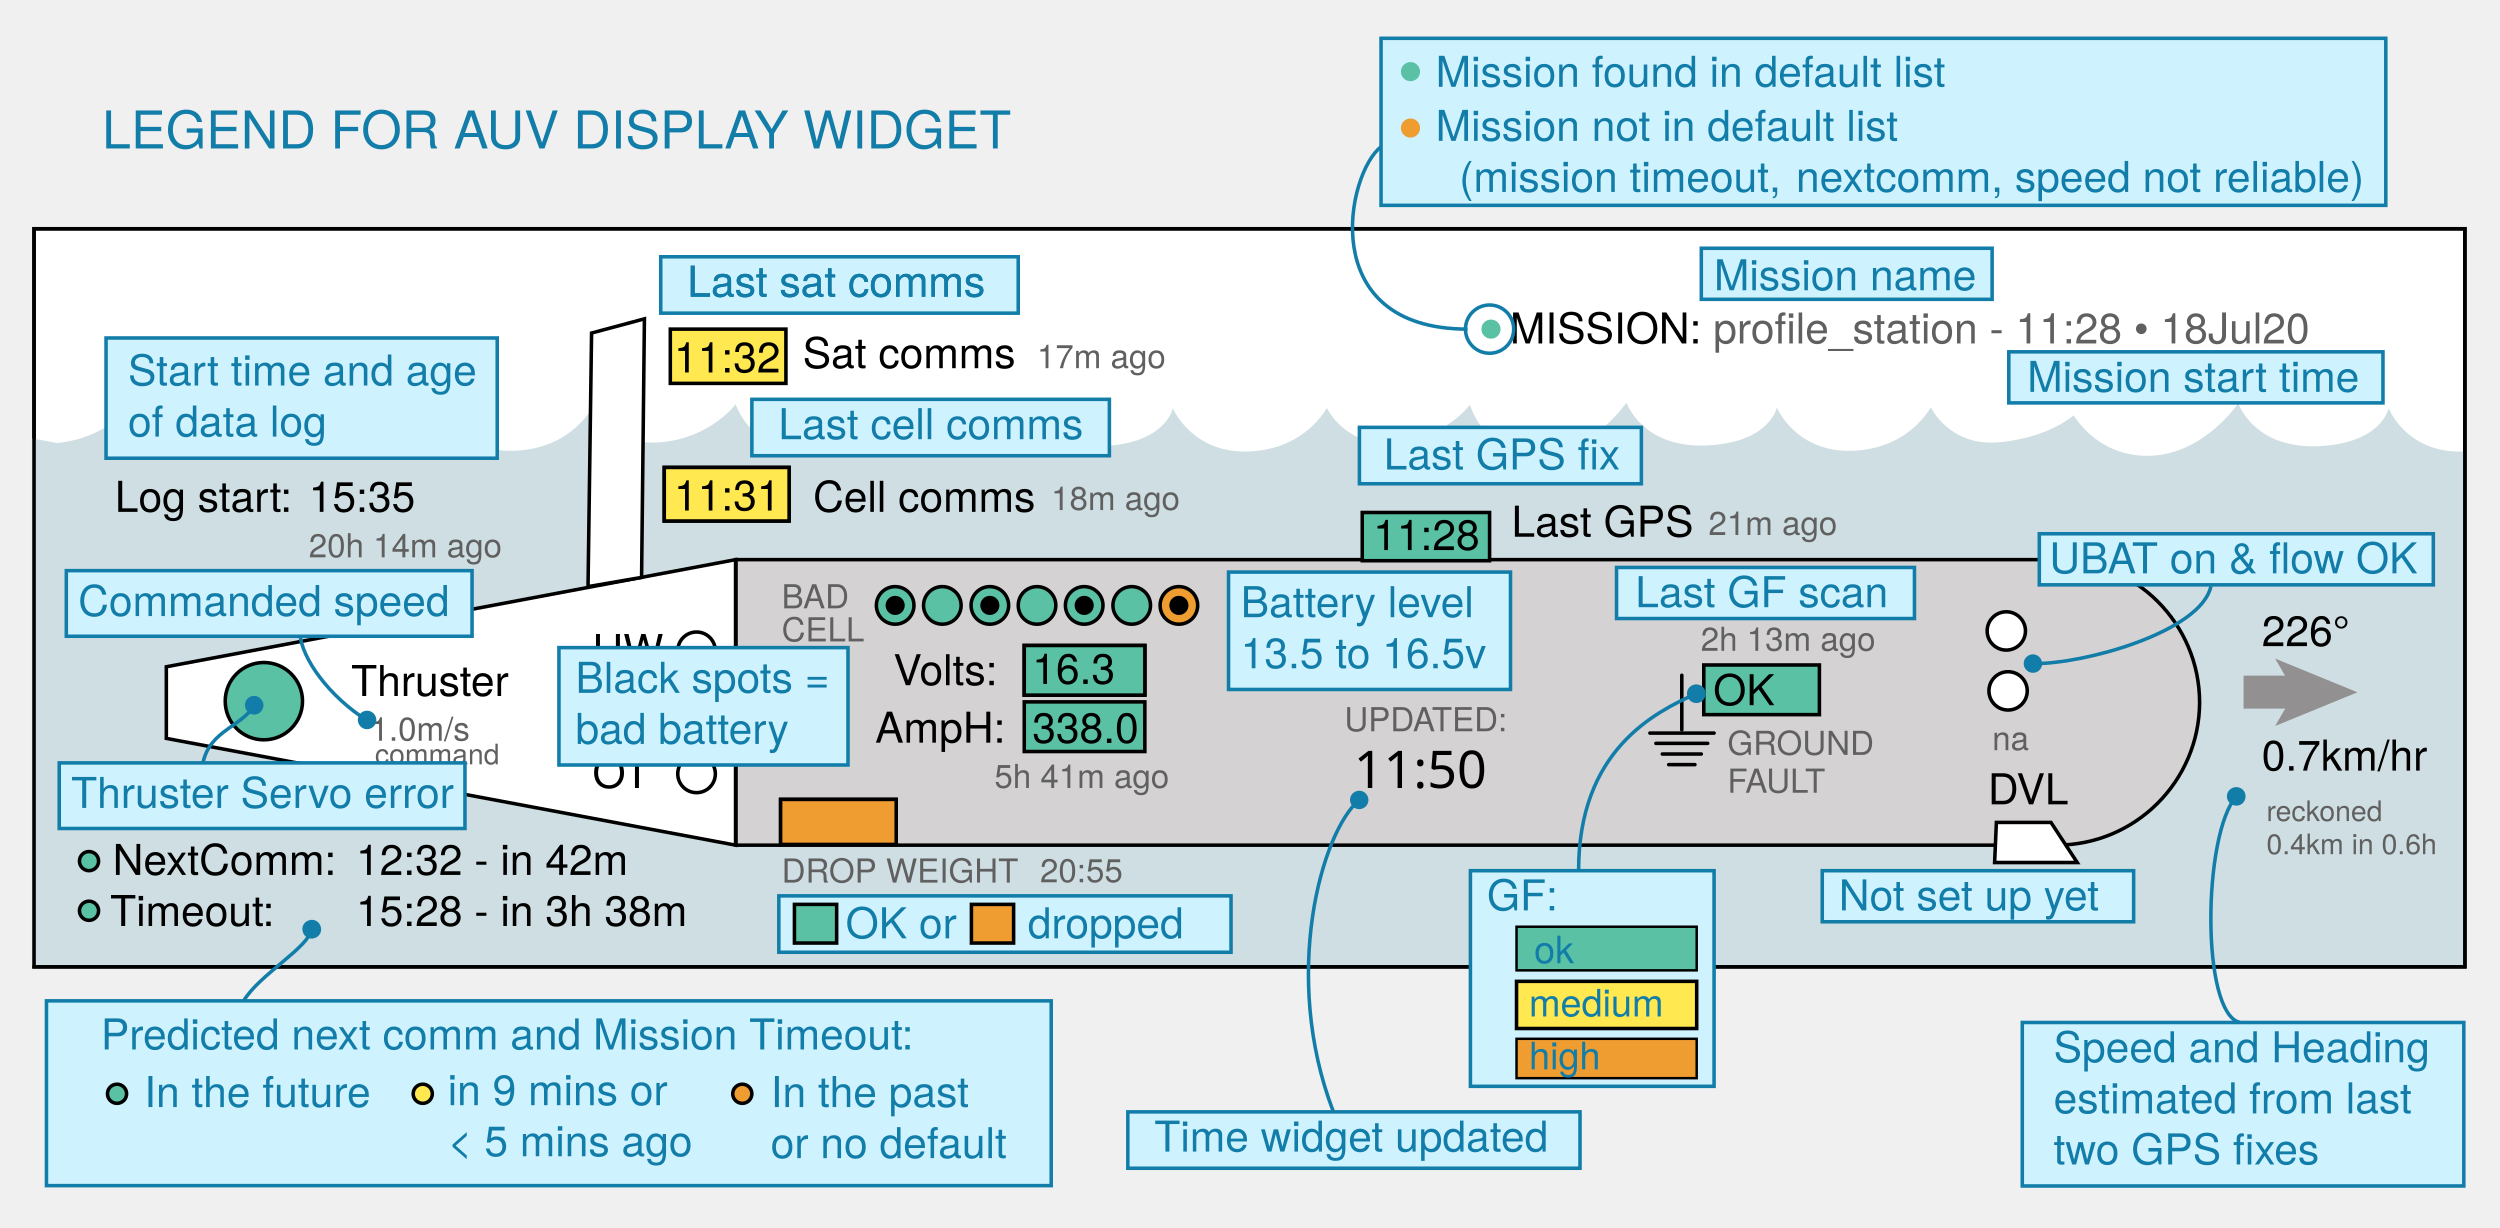
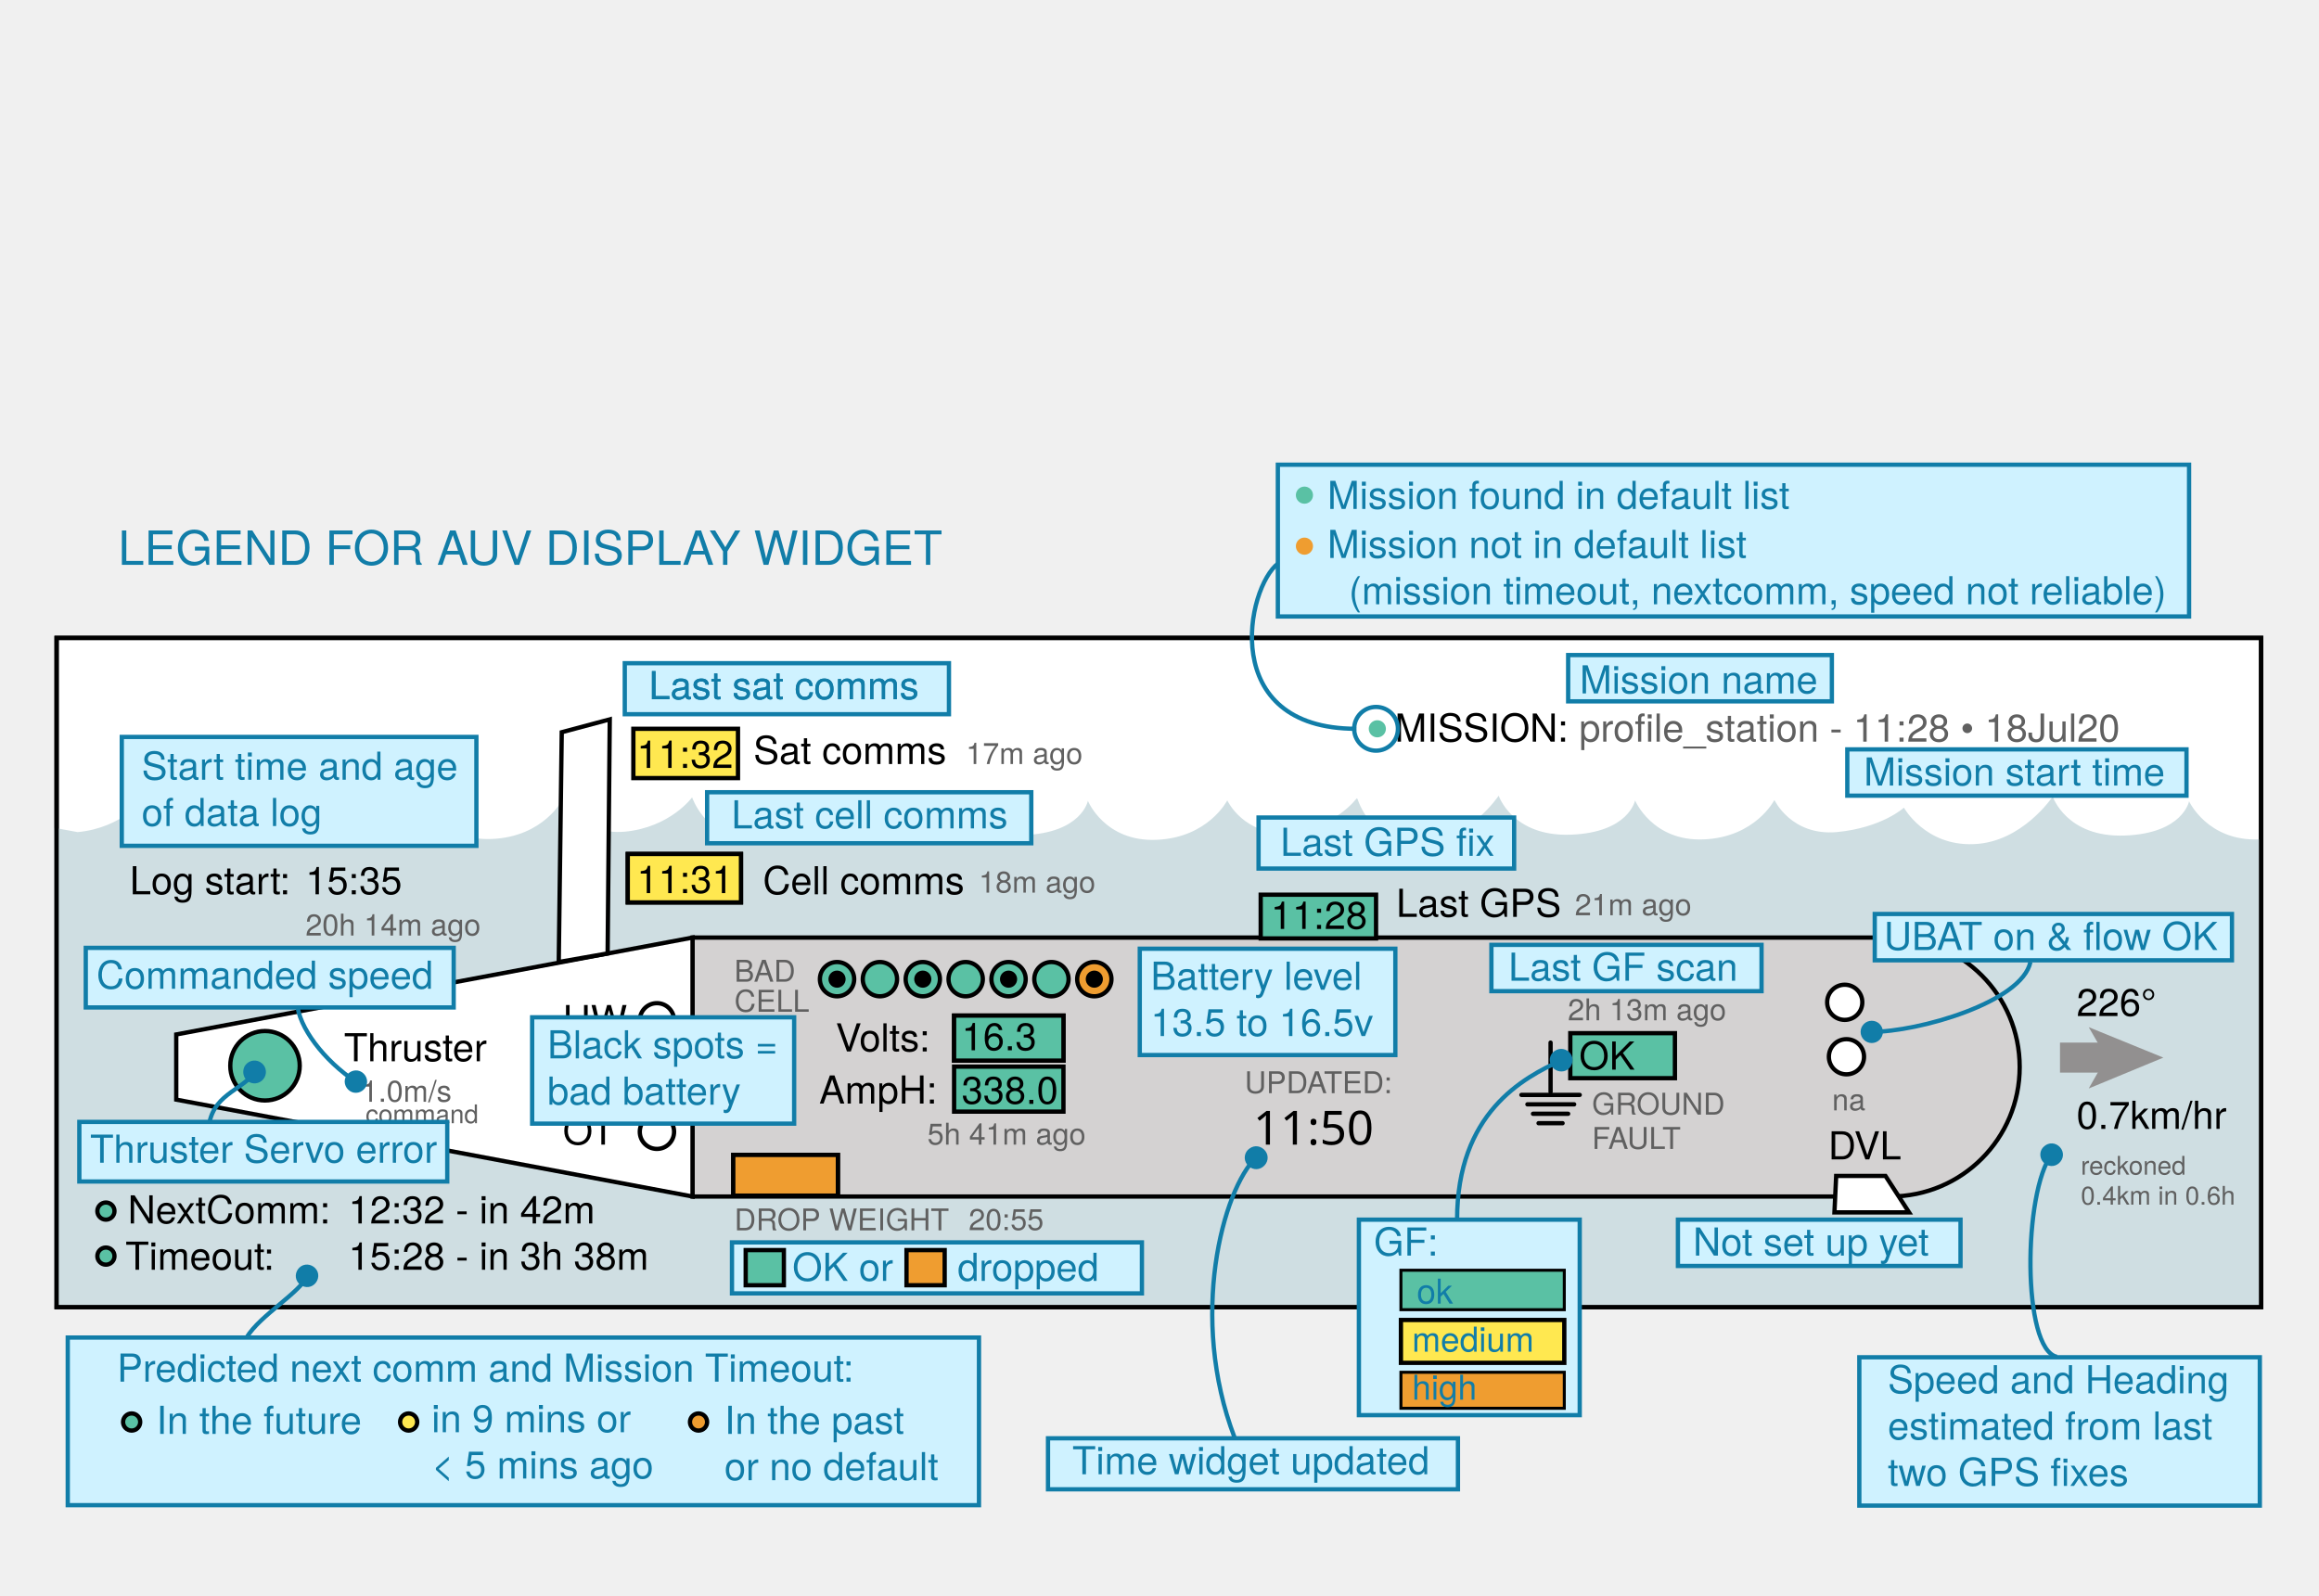
- <svg xmlns="http://www.w3.org/2000/svg" version="1.1" x="0px" y="0px" viewBox="0 0 704.9 346" style="enable-background:new 0 0 704.9 346;" xml:space="preserve">
+ <svg xmlns="http://www.w3.org/2000/svg" version="1.1" x="0px" y="0px" viewBox="0 0 540.8 372.1" style="enable-background:new 0 0 540.8 372.1;" xml:space="preserve">
  <style type="text/css">
	.st0{fill:#FFFFFF;stroke:#000000;}
	.st1{fill:#CFDEE2;}
	.st2{fill:none;}
	.st3{fill:none;stroke:#000000;}
	.st4{fill:#D4D2D2;stroke:#000000;}
	.st5{font-family:'HelveticaNeue';}
- 	.st6{font-size:12px;}
+ 	.st6{font-size:9px;}
	.st7{fill:#EF9D30;stroke:#000000;}
	.st8{fill:none;stroke:#000000;stroke-linecap:round;}
	.st9{fill:#5AC1A4;stroke:#000000;}
	.st10{fill:#5AC1A4;}
	.st11{fill:#FFE850;stroke:#000000;}
	.st12{fill:#606060;}
- 	.st13{font-size:9.333px;}
+ 	.st13{font-size:7px;}
	.st14{font-family:'HelveticaNeue-Medium';}
- 	.st15{font-size:14.667px;}
- 	.st16{font-size:8px;}
+ 	.st15{font-size:11px;}
+ 	.st16{font-size:6px;}
	.st17{fill:#929090;}
	.st18{fill:none;stroke:#117DA8;stroke-miterlimit:10;}
	.st19{fill:#117DA8;}
	.st20{fill:#CFF2FF;stroke:#117DA8;stroke-miterlimit:10;}
	.st21{enable-background:new    ;}
	.st22{fill:#EF9D30;}
	.st23{fill:#EF9D30;stroke:#000000;stroke-width:0.7;}
	.st24{fill:#5AC1A4;stroke:#000000;stroke-width:0.7;}
- 	.st25{font-size:10.667px;}
+ 	.st25{font-size:8px;}
</style>
  <g id="Layer_1">
-     <rect x="9.6" y="64.5" class="st0" width="685.4" height="208.1" />
+     <rect x="13.2" y="148.8" class="st0" width="514.1" height="156.1" />
    <g transform="translate(0 8)">
      <g>
-         <path class="st1" d="M694.6,119.3v144.9H9V115.6l7.1,1.3c14.1-1.3,21-10.7,21-10.7l0.2,0.3c0,0,4.3,14.3,19.4,13.8     c15.1-0.6,24.6-14.8,24.6-14.8s4.3,12.8,22.4,12.1c18.1-0.7,20-10.7,20-10.7s5.3,12.8,21.4,12.2c16.1-0.6,22-12.3,22-12.3     s5.2,11.2,19.3,9.9c14.1-1.3,21-10.7,21-10.7s4.2,11.9,15.5,11.9s21.4-11.2,21.4-11.2s4.3,14.3,19.4,13.8     c15.1-0.6,24.6-14.8,24.6-14.8s4.3,12.8,22.4,12.1c18.1-0.7,20-10.7,20-10.7s5.3,12.8,21.4,12.2c16.1-0.6,22-12.3,22-12.3     s5.2,11.2,19.3,9.9c14.1-1.3,21-10.7,21-10.7l0.2,0.3c0,0,4.3,14.3,19.4,13.8c15.1-0.6,24.6-14.8,24.6-14.8s4.3,12.8,22.4,12.1     c18.1-0.7,20-10.7,20-10.7s5.3,12.8,21.4,12.2c16.1-0.6,22-12.3,22-12.3s5.2,11.2,19.3,9.9c14.1-1.3,21-7.6,21-7.6     s6.7,12,21.8,11.4c15.1-0.6,24.6-14.8,24.6-14.8s4.3,12.8,22.4,12.1s20-10.7,20-10.7S678.5,119.9,694.6,119.3" />
-       </g>
-     </g>
-     <rect x="9.6" y="224.5" class="st2" width="685.4" height="48.1" />
-     <rect x="9.6" y="64.5" class="st3" width="685.4" height="208.1" />
-     <line class="st2" x1="174.7" y1="238.5" x2="198.7" y2="224.5" />
-     <path class="st2" d="M23.1,279.6c0,0,9.9-11.9,27.8-11.9s27.8,11.9,56.1,11.9s39.7-25.3,63.5-38.5" />
-     <path class="st4" d="M579.8,238.3H207.5v-80.5h372.4c22.2,0,40.3,18,40.3,40.3l0,0C620.1,220.3,602.1,238.3,579.8,238.3z" />
-     <polygon class="st0" points="46.9,208.2 207.4,238.3 207.4,157.8 46.9,188  " />
-     <polygon class="st0" points="180.9,162.8 165.8,165.4 166.8,93.9 181.7,89.9  " />
-     <text transform="matrix(1 0 0 1 167.0517 187.517)" class="st5 st6">HW</text>
-     <text transform="matrix(1 0 0 1 167.0517 204.85)" class="st5 st6">SW</text>
-     <text transform="matrix(1 0 0 1 167.0517 222.183)" class="st5 st6">OT</text>
-     <circle class="st0" cx="196.4" cy="183.5" r="5.3" />
-     <circle class="st0" cx="196.4" cy="200.8" r="5.3" />
-     <circle class="st0" cx="196.4" cy="218.2" r="5.3" />
-     <rect x="220.1" y="225.4" class="st7" width="32.6" height="12.7" />
-     <g>
-       <line class="st8" x1="474.2" y1="190.4" x2="474.2" y2="205.8" />
-       <line class="st8" x1="465.2" y1="206.7" x2="483.3" y2="206.7" />
-       <line class="st8" x1="466.9" y1="209.6" x2="481.5" y2="209.6" />
-       <line class="st8" x1="468.7" y1="212.6" x2="479.7" y2="212.6" />
-     </g>
-     <line class="st8" x1="470.5" y1="215.6" x2="477.9" y2="215.6" />
-     <circle class="st9" cx="74.4" cy="197.7" r="10.9" />
-     <g>
-       <circle class="st9" cx="252.4" cy="170.7" r="5.3" />
-       <circle class="st9" cx="265.7" cy="170.7" r="5.3" />
-       <circle class="st9" cx="279.1" cy="170.7" r="5.3" />
-       <circle class="st9" cx="292.4" cy="170.7" r="5.3" />
-       <circle class="st9" cx="305.7" cy="170.7" r="5.3" />
-       <circle class="st9" cx="319.1" cy="170.7" r="5.3" />
-       <circle class="st7" cx="332.4" cy="170.7" r="5.3" />
-     </g>
-     <circle class="st10" cx="420.4" cy="92.8" r="2.7" />
-     <circle class="st2" cx="420.4" cy="106.8" r="2.1" />
-     <circle class="st9" cx="25.1" cy="242.8" r="2.7" />
-     <circle class="st9" cx="25.1" cy="256.8" r="2.7" />
-     <rect x="189" y="92.8" class="st11" width="32.6" height="15.3" />
-     <rect x="187.3" y="131.8" class="st11" width="35.2" height="15.1" />
-     <rect x="384.1" y="144.5" class="st9" width="35.9" height="13.6" />
-     <rect x="288.8" y="197.9" class="st9" width="34" height="14" />
-     <rect x="288.8" y="182" class="st9" width="34" height="14" />
-     <rect x="220.1" y="225.4" class="st7" width="32.6" height="12.7" />
-     <rect x="187.3" y="131.8" class="st11" width="35.2" height="15.1" />
-     <rect x="288.8" y="182" class="st9" width="34" height="14" />
-     <rect x="480.4" y="187.5" class="st9" width="32.6" height="14" />
-     <polygon class="st0" points="562.9,231.9 578.3,231.9 585.7,243.2 562.4,243.2  " />
-     <ellipse transform="matrix(0.1602 -0.9871 0.9871 0.1602 193.5573 721.0386)" class="st2" cx="520.5" cy="246.8" rx="7.8" ry="7.8" />
-     <circle class="st0" cx="565.7" cy="177.9" r="5.4" />
-     <circle class="st0" cx="566.2" cy="194.8" r="5.4" />
-     <text transform="matrix(1 0 0 1 561.7187 211.517)" class="st12 st5 st13">na</text>
-     <text transform="matrix(1 0 0 1 483.0517 96.85)" class="st12 st5 st6">profile_station - 11:28 • 18Jul20</text>
-     <text transform="matrix(1 0 0 1 190.0478 143.9496)" class="st5 st6">11:31</text>
-     <text transform="matrix(1 0 0 1 190.0488 105.017)" class="st5 st6">11:32</text>
-     <text transform="matrix(1 0 0 1 387.1855 155.0902)" class="st5 st6">11:28</text>
-     <text transform="matrix(1 0 0 1 637.7187 182.183)" class="st5 st6">226°</text>
-     <text transform="matrix(1 0 0 1 637.7187 217.2777)" class="st5 st6">0.7km/hr</text>
-     <text transform="matrix(1 0 0 1 100.3852 246.7035)" class="st5 st6">12:32 - in 42m</text>
-     <text transform="matrix(1 0 0 1 100.3852 261.1029)" class="st5 st6">15:28 - in 3h 38m</text>
-     <text transform="matrix(1 0 0 1 292.3852 103.8129)" class="st12 st5 st13">17m ago</text>
-     <text transform="matrix(1 0 0 1 87.0517 144.3217)" class="st5 st6">15:35</text>
-     <text transform="matrix(1 0 0 1 87.0517 157.1469)" class="st12 st5 st13">20h 14m ago</text>
-     <text transform="matrix(1 0 0 1 296.3852 143.8129)" class="st12 st5 st13">18m ago</text>
-     <text transform="matrix(1 0 0 1 291.0517 192.8402)" class="st5 st6">16.3</text>
-     <text transform="matrix(1 0 0 1 291.0517 209.5053)" class="st5 st6">338.0</text>
-     <text transform="matrix(1 0 0 1 280.3852 222.183)" class="st12 st5 st13">5h 41m ago</text>
-     <text transform="matrix(1 0 0 1 293.2363 248.7621)" class="st12 st5 st13">20:55</text>
-     <text transform="matrix(1 0 0 1 479.5361 183.5082)" class="st12 st5 st13">2h 13m ago</text>
-     <text transform="matrix(1 0 0 1 481.7187 150.85)" class="st12 st5 st13">21m ago</text>
-     <text transform="matrix(1 0 0 1 483.0517 198.8461)" class="st5 st6">OK</text>
-     <text transform="matrix(1 0 0 1 104.4667 208.85)" class="st12 st5 st13">1.0m/s</text>
-     <text transform="matrix(1 0 0 1 373.7187 188.4945)" class="st14 st15">BRIZO</text>
-     <text transform="matrix(1 0 0 1 381.7187 222.183)" class="st14 st15">11:50</text>
-     <text transform="matrix(1 0 0 1 639.0517 240.85)" class="st12 st5 st16">0.4km in 0.6h</text>
-     <text transform="matrix(1 0 0 1 425.7187 96.85)" class="st5 st6">MISSION:</text>
-     <text transform="matrix(1 0 0 1 379.0517 206.183)" class="st12 st5 st13">UPDATED:</text>
-     <g>
-       <circle cx="252.4" cy="170.7" r="2.7" />
-       <circle cx="279.1" cy="170.7" r="2.7" />
-       <circle cx="305.7" cy="170.7" r="2.7" />
-       <circle cx="332.4" cy="170.7" r="2.7" />
-       <text transform="matrix(1 0 0 1 220.3852 171.517)" class="st12 st5 st13">BAD</text>
-       <text transform="matrix(1 0 0 1 220.3852 180.85)" class="st12 st5 st13">CELL</text>
-     </g>
-     <text transform="matrix(1 0 0 1 639.0517 231.517)" class="st12 st5 st16">reckoned</text>
-     <text transform="matrix(1 0 0 1 105.7187 215.517)" class="st12 st5 st16">command</text>
-     <text transform="matrix(1 0 0 1 251.9052 193.2025)" class="st5 st6">Volts:</text>
-     <text transform="matrix(1 0 0 1 246.7573 209.4057)" class="st5 st6">AmpH:</text>
-     <text transform="matrix(1 0 0 1 220.3852 248.85)" class="st12 st5 st13">DROP WEIGHT</text>
-     <text transform="matrix(1 0 0 1 31.7792 246.7035)" class="st5 st6">NextComm:</text>
-     <text transform="matrix(1 0 0 1 31.0517 261.1029)" class="st5 st6">Timeout: </text>
-     <g>
-       <text transform="matrix(1 0 0 1 487.0517 212.85)" class="st12 st5 st13">GROUND</text>
-       <text transform="matrix(1 0 0 1 487.0517 223.517)" class="st12 st5 st13">FAULT</text>
-     </g>
-     <text transform="matrix(1 0 0 1 560.5126 226.7826)" class="st5 st6">DVL</text>
-     <text transform="matrix(1 0 0 1 426.1874 151.3373)" class="st5 st6">Last GPS</text>
-     <text transform="matrix(1 0 0 1 226.3242 103.8129)" class="st5 st6">Sat comms</text>
-     <text transform="matrix(1 0 0 1 229.2519 144.3217)" class="st5 st6">Cell comms</text>
-     <text transform="matrix(1 0 0 1 32.3852 144.3217)" class="st5 st6">Log start:</text>
-     <text transform="matrix(1 0 0 1 99.0078 196.2523)" class="st5 st6">Thruster</text>
-     <g>
-       <rect x="632.6" y="190.5" class="st17" width="15.6" height="9.3" />
-       <g>
-         <polygon class="st17" points="664.7,195.2 641.5,204.7 647,195.2 641.5,185.7    " />
-       </g>
-     </g>
-     <path class="st18" d="M413.8,92.8c-43.2,0-34.1-44.2-24.3-51.5" />
-     <g>
-       <g>
-         <path class="st18" d="M478.4,195.5c-12,5.4-33.3,16.1-33.3,50" />
-         <g>
-           <path class="st19" d="M477.2,193.2c1.3-0.6,2.9,0,3.5,1.3s0,2.9-1.3,3.5c-1.3,0.6-2.9,0-3.5-1.3S475.8,193.8,477.2,193.2z" />
-         </g>
-       </g>
-     </g>
-     <circle class="st18" cx="420" cy="92.8" r="6.8" />
+         <path class="st1" d="M526.9,187.8v108.7H12.7V185.1l5.4,1c10.6-1,15.7-8,15.7-8l0.2,0.2c0,0,3.2,10.8,14.5,10.3     c11.3-0.4,18.4-11.1,18.4-11.1s3.2,9.6,16.8,9.1c13.6-0.5,15-8,15-8s3.9,9.6,16,9.1c12.1-0.5,16.5-9.2,16.5-9.2s3.9,8.4,14.5,7.5     c10.6-1,15.7-8,15.7-8s3.1,8.9,11.6,8.9s16-8.4,16-8.4s3.2,10.8,14.5,10.3c11.3-0.4,18.4-11.1,18.4-11.1s3.2,9.6,16.8,9.1     s15-8,15-8s3.9,9.6,16,9.1c12.1-0.5,16.5-9.2,16.5-9.2s3.9,8.4,14.5,7.5c10.6-1,15.7-8,15.7-8l0.2,0.2c0,0,3.2,10.8,14.5,10.3     c11.3-0.4,18.4-11.1,18.4-11.1s3.2,9.6,16.8,9.1s15-8,15-8s4,9.6,16,9.1c12.1-0.5,16.5-9.2,16.5-9.2s3.9,8.4,14.5,7.5     c10.6-1,15.7-5.7,15.7-5.7s5,9,16.3,8.5c11.3-0.4,18.4-11.1,18.4-11.1s3.2,9.6,16.8,9.1s15-8,15-8S514.8,188.3,526.9,187.8" />
+       </g>
+     </g>
+     <rect x="13.2" y="268.8" class="st2" width="514.1" height="36.1" />
+     <rect x="13.2" y="148.8" class="st3" width="514.1" height="156.1" />
+     <line class="st2" x1="137" y1="279.2" x2="155" y2="268.7" />
+     <path class="st2" d="M23.3,310.1c0,0,7.4-8.9,20.8-8.9s20.9,8.9,42.1,8.9s29.8-19,47.7-28.9" />
+     <path class="st4" d="M440.8,279.1H161.5v-60.4h279.3c16.7,0,30.2,13.5,30.2,30.2l0,0C471,265.6,457.5,279.1,440.8,279.1z" />
+     <polygon class="st0" points="41.1,256.5 161.5,279.1 161.5,218.7 41.1,241.3  " />
+     <polygon class="st0" points="141.7,222.4 130.3,224.4 131,170.8 142.2,167.8  " />
+     <text transform="matrix(1 0 0 1 131.2485 241)" class="st5 st6">HW</text>
+     <text transform="matrix(1 0 0 1 131.2485 254)" class="st5 st6">SW</text>
+     <text transform="matrix(1 0 0 1 131.2485 267)" class="st5 st6">OT</text>
+     <circle class="st0" cx="153.2" cy="238" r="4" />
+     <circle class="st0" cx="153.2" cy="251" r="4" />
+     <circle class="st0" cx="153.2" cy="264" r="4" />
+     <rect x="171" y="269.4" class="st7" width="24.4" height="9.5" />
+     <g>
+       <line class="st8" x1="361.6" y1="243.2" x2="361.6" y2="254.7" />
+       <line class="st8" x1="354.8" y1="255.4" x2="368.4" y2="255.4" />
+       <line class="st8" x1="356.2" y1="257.6" x2="367.1" y2="257.6" />
+       <line class="st8" x1="357.5" y1="259.8" x2="365.7" y2="259.8" />
+     </g>
+     <line class="st8" x1="358.8" y1="262" x2="364.4" y2="262" />
+     <circle class="st9" cx="61.8" cy="248.6" r="8.1" />
+     <g>
+       <circle class="st9" cx="195.2" cy="228.4" r="4" />
+       <circle class="st9" cx="205.2" cy="228.4" r="4" />
+       <circle class="st9" cx="215.2" cy="228.4" r="4" />
+       <circle class="st9" cx="225.2" cy="228.4" r="4" />
+       <circle class="st9" cx="235.2" cy="228.4" r="4" />
+       <circle class="st9" cx="245.2" cy="228.4" r="4" />
+       <circle class="st7" cx="255.2" cy="228.4" r="4" />
+     </g>
+     <circle class="st10" cx="321.2" cy="170" r="2" />
+     <circle class="st2" cx="321.2" cy="180.5" r="1.6" />
+     <circle class="st9" cx="24.7" cy="282.5" r="2" />
+     <circle class="st9" cx="24.7" cy="293" r="2" />
+     <rect x="147.7" y="170" class="st11" width="24.4" height="11.5" />
+     <rect x="146.4" y="199.2" class="st11" width="26.4" height="11.3" />
+     <rect x="294" y="208.7" class="st9" width="26.9" height="10.2" />
+     <rect x="222.5" y="248.8" class="st9" width="25.5" height="10.5" />
+     <rect x="222.5" y="236.9" class="st9" width="25.5" height="10.5" />
+     <rect x="171" y="269.4" class="st7" width="24.4" height="9.5" />
+     <rect x="146.4" y="199.2" class="st11" width="26.4" height="11.3" />
+     <rect x="222.5" y="236.9" class="st9" width="25.5" height="10.5" />
+     <rect x="366.2" y="241" class="st9" width="24.4" height="10.5" />
+     <polygon class="st0" points="428.2,274.3 439.7,274.3 445.2,282.8 427.8,282.8  " />
+     <ellipse transform="matrix(0.1602 -0.9871 0.9871 0.1602 51.1063 630.9483)" class="st2" cx="396.3" cy="285.4" rx="5.9" ry="5.9" />
+     <circle class="st0" cx="430.2" cy="233.8" r="4.1" />
+     <circle class="st0" cx="430.6" cy="246.5" r="4.1" />
+     <text transform="matrix(1 0 0 1 427.2485 259)" class="st12 st5 st13">na</text>
+     <text transform="matrix(1 0 0 1 368.2485 173)" class="st12 st5 st6">profile_station - 11:28 • 18Jul20</text>
+     <text transform="matrix(1 0 0 1 148.4957 208.3249)" class="st5 st6">11:31</text>
+     <text transform="matrix(1 0 0 1 148.4963 179.1254)" class="st5 st6">11:32</text>
+     <text transform="matrix(1 0 0 1 296.349 216.6799)" class="st5 st6">11:28</text>
+     <text transform="matrix(1 0 0 1 484.2485 237)" class="st5 st6">226°</text>
+     <text transform="matrix(1 0 0 1 484.2485 263.3205)" class="st5 st6">0.7km/hr</text>
+     <text transform="matrix(1 0 0 1 81.2485 285.3899)" class="st5 st6">12:32 - in 42m</text>
+     <text transform="matrix(1 0 0 1 81.2485 296.1899)" class="st5 st6">15:28 - in 3h 38m</text>
+     <text transform="matrix(1 0 0 1 225.2485 178.2224)" class="st12 st5 st13">17m ago</text>
+     <text transform="matrix(1 0 0 1 71.2485 208.6039)" class="st5 st6">15:35</text>
+     <text transform="matrix(1 0 0 1 71.2485 218.2224)" class="st12 st5 st13">20h 14m ago</text>
+     <text transform="matrix(1 0 0 1 228.2485 208.2224)" class="st12 st5 st13">18m ago</text>
+     <text transform="matrix(1 0 0 1 224.2485 244.9931)" class="st5 st6">16.3</text>
+     <text transform="matrix(1 0 0 1 224.2485 257.4917)" class="st5 st6">338.0</text>
+     <text transform="matrix(1 0 0 1 216.2485 267)" class="st12 st5 st13">5h 41m ago</text>
+     <text transform="matrix(1 0 0 1 225.8867 286.9345)" class="st12 st5 st13">20:55</text>
+     <text transform="matrix(1 0 0 1 365.6114 237.9936)" class="st12 st5 st13">2h 13m ago</text>
+     <text transform="matrix(1 0 0 1 367.2485 213.5)" class="st12 st5 st13">21m ago</text>
+     <text transform="matrix(1 0 0 1 368.2485 249.4973)" class="st5 st6">OK</text>
+     <text transform="matrix(1 0 0 1 84.3097 257)" class="st12 st5 st13">1.0m/s</text>
+     <text transform="matrix(1 0 0 1 286.2485 241.7336)" class="st14 st15">BRIZO</text>
+     <text transform="matrix(1 0 0 1 292.2485 267)" class="st14 st15">11:50</text>
+     <text transform="matrix(1 0 0 1 485.2485 281)" class="st12 st5 st16">0.4km in 0.6h</text>
+     <text transform="matrix(1 0 0 1 325.2485 173)" class="st5 st6">MISSION:</text>
+     <text transform="matrix(1 0 0 1 290.2485 255)" class="st12 st5 st13">UPDATED:</text>
+     <g>
+       <circle cx="195.2" cy="228.4" r="2" />
+       <circle cx="215.2" cy="228.4" r="2" />
+       <circle cx="235.2" cy="228.4" r="2" />
+       <circle cx="255.2" cy="228.4" r="2" />
+       <text transform="matrix(1 0 0 1 171.2485 229)" class="st12 st5 st13">BAD</text>
+       <text transform="matrix(1 0 0 1 171.2485 236)" class="st12 st5 st13">CELL</text>
+     </g>
+     <text transform="matrix(1 0 0 1 485.2485 274)" class="st12 st5 st16">reckoned</text>
+     <text transform="matrix(1 0 0 1 85.2485 262)" class="st12 st5 st16">command</text>
+     <text transform="matrix(1 0 0 1 194.8885 245.2642)" class="st5 st6">Volts:</text>
+     <text transform="matrix(1 0 0 1 191.0276 257.4165)" class="st5 st6">AmpH:</text>
+     <text transform="matrix(1 0 0 1 171.2485 287)" class="st12 st5 st13">DROP WEIGHT</text>
+     <text transform="matrix(1 0 0 1 29.7938 285.3899)" class="st5 st6">NextComm:</text>
+     <text transform="matrix(1 0 0 1 29.2485 296.1899)" class="st5 st6">Timeout: </text>
+     <g>
+       <text transform="matrix(1 0 0 1 371.2485 260)" class="st12 st5 st13">GROUND</text>
+       <text transform="matrix(1 0 0 1 371.2485 268)" class="st12 st5 st13">FAULT</text>
+     </g>
+     <text transform="matrix(1 0 0 1 426.3441 270.4494)" class="st5 st6">DVL</text>
+     <text transform="matrix(1 0 0 1 325.5999 213.8654)" class="st5 st6">Last GPS</text>
+     <text transform="matrix(1 0 0 1 175.7026 178.2224)" class="st5 st6">Sat comms</text>
+     <text transform="matrix(1 0 0 1 177.8984 208.6039)" class="st5 st6">Cell comms</text>
+     <text transform="matrix(1 0 0 1 30.2485 208.6039)" class="st5 st6">Log start:</text>
+     <text transform="matrix(1 0 0 1 80.2152 247.552)" class="st5 st6">Thruster</text>
+     <g>
+       <rect x="480.4" y="243.2" class="st17" width="11.7" height="7" />
+       <g>
+         <polygon class="st17" points="504.5,246.7 487.1,253.9 491.2,246.7 487.1,239.6    " />
+       </g>
+     </g>
+     <path class="st18" d="M316.3,170c-32.4,0-25.6-33.1-18.2-38.6" />
+     <g>
+       <g>
+         <path class="st18" d="M364.2,247.3c-9.1,4.1-24.4,12.4-24.4,37.2" />
+         <g>
+           <path class="st19" d="M363,244.9c1.3-0.6,2.9,0,3.5,1.3c0.6,1.3,0,2.9-1.3,3.5c-1.3,0.6-2.9,0-3.5-1.3      C361,247.1,361.6,245.5,363,244.9z" />
+         </g>
+       </g>
+     </g>
+     <circle class="st18" cx="320.9" cy="170" r="5.1" />
  </g>
  <g id="Layer_2">
-     <rect x="570.2" y="288.3" class="st20" width="124.5" height="46.1" />
-     <rect x="414.6" y="245.5" class="st20" width="68.7" height="60.8" />
-     <rect x="389.4" y="10.8" class="st20" width="283.3" height="47.1" />
-     <rect x="479.7" y="70" class="st20" width="82" height="14.4" />
-     <rect x="566.4" y="99.2" class="st20" width="105.5" height="14.4" />
-     <rect x="575" y="150.5" class="st20" width="111.1" height="14.4" />
-     <rect x="513.8" y="245.5" class="st20" width="87.8" height="14.4" />
-     <text transform="matrix(1 0 0 1 571.5859 110.4999)" class="st19 st5 st6">Mission start time</text>
-     <text transform="matrix(1 0 0 1 28.7861 41.8549)" class="st19 st5 st15">LEGEND FOR AUV DISPLAY WIDGET</text>
-     <text transform="matrix(1 0 0 1 579.0302 299.5229)" class="st21">
+     <rect x="433.6" y="316.6" class="st20" width="93.4" height="34.6" />
+     <rect x="316.9" y="284.5" class="st20" width="51.5" height="45.6" />
+     <rect x="298" y="108.4" class="st20" width="212.5" height="35.4" />
+     <rect x="365.7" y="152.8" class="st20" width="61.5" height="10.8" />
+     <rect x="430.8" y="174.8" class="st20" width="79.1" height="10.8" />
+     <rect x="437.2" y="213.2" class="st20" width="83.3" height="10.8" />
+     <rect x="391.3" y="284.5" class="st20" width="65.9" height="10.8" />
+     <text transform="matrix(1 0 0 1 434.6486 183.2374)" class="st19 st5 st6">Mission start time</text>
+     <text transform="matrix(1 0 0 1 27.5493 131.7537)" class="st19 st5 st15">LEGEND FOR AUV DISPLAY WIDGET</text>
+     <text transform="matrix(1 0 0 1 440.2325 325.0047)" class="st21">
      <tspan x="0" y="0" class="st19 st5 st6">Speed and Heading</tspan>
-       <tspan x="0" y="14.4" class="st19 st5 st6">estimated from last</tspan>
-       <tspan x="0" y="28.8" class="st19 st5 st6">two GPS fixes</tspan>
-     </text>
-     <text transform="matrix(1 0 0 1 483.2519 81.849)" class="st19 st5 st6">Mission name</text>
-     <text transform="matrix(1 0 0 1 518.4765 256.7035)" class="st19 st5 st6">Not set up yet</text>
-     <rect x="455.8" y="160" class="st20" width="84" height="14.4" />
-     <text transform="matrix(1 0 0 1 461.0888 171.2055)" class="st19 st5 st6">Last GF scan</text>
-     <text transform="matrix(1 0 0 1 577.83 161.6566)" class="st19 st5 st6">UBAT on &amp; flow OK</text>
-     <text transform="matrix(1 0 0 1 404.79 24.4765)" class="st19 st5 st6">Mission found in default list</text>
-     <text transform="matrix(1 0 0 1 404.79 39.724)" class="st21">
+       <tspan x="0" y="10.8" class="st19 st5 st6">estimated from last</tspan>
+       <tspan x="0" y="21.6" class="st19 st5 st6">two GPS fixes</tspan>
+     </text>
+     <text transform="matrix(1 0 0 1 368.3982 161.749)" class="st19 st5 st6">Mission name</text>
+     <text transform="matrix(1 0 0 1 394.8167 292.8898)" class="st19 st5 st6">Not set up yet</text>
+     <rect x="347.8" y="220.4" class="st20" width="63" height="10.8" />
+     <text transform="matrix(1 0 0 1 351.7762 228.7669)" class="st19 st5 st6">Last GF scan</text>
+     <text transform="matrix(1 0 0 1 439.3318 221.6049)" class="st19 st5 st6">UBAT on &amp; flow OK</text>
+     <text transform="matrix(1 0 0 1 309.5522 118.7198)" class="st19 st5 st6">Mission found in default list</text>
+     <text transform="matrix(1 0 0 1 309.5522 130.1555)" class="st21">
      <tspan x="0" y="0" class="st19 st5 st6">Mission not in default list </tspan>
-       <tspan x="0" y="14.4" class="st19 st5 st6">  (mission timeout,</tspan>
-       <tspan x="98" y="14.4" class="st19 st5 st6"> </tspan>
-       <tspan x="101.6" y="14.4" class="st19 st5 st6">nextcomm, speed not reliable) </tspan>
-     </text>
-     <circle class="st10" cx="397.7" cy="20.2" r="2.7" />
-     <circle class="st22" cx="397.7" cy="36.1" r="2.7" />
-     <rect x="13.1" y="282.2" class="st20" width="283.3" height="52.1" />
-     <text transform="matrix(1 0 0 1 28.4404 295.9018)" class="st19 st5 st6">Predicted next comm and Mission Timeout:</text>
-     <circle class="st9" cx="33" cy="308.4" r="2.7" />
-     <circle class="st11" cx="119.2" cy="308.4" r="2.7" />
-     <circle class="st7" cx="209.3" cy="308.4" r="2.7" />
-     <rect x="427.6" y="292.9" class="st23" width="50.8" height="11.1" />
-     <rect x="427.6" y="276.7" class="st11" width="50.8" height="13.3" />
-     <rect x="427.6" y="261.3" class="st24" width="50.8" height="12.3" />
-     <text transform="matrix(1 0 0 1 419.2519 256.7035)" class="st21">
+       <tspan x="0" y="10.8" class="st19 st5 st6">  (mission timeout, nextcomm, speed not reliable) </tspan>
+     </text>
+     <circle class="st10" cx="304.2" cy="115.5" r="2" />
+     <circle class="st22" cx="304.2" cy="127.4" r="2" />
+     <rect x="15.8" y="312" class="st20" width="212.5" height="39.1" />
+     <text transform="matrix(1 0 0 1 27.2901 322.2888)" class="st19 st5 st6">Predicted next comm and Mission Timeout:</text>
+     <circle class="st9" cx="30.7" cy="331.7" r="2" />
+     <circle class="st11" cx="95.3" cy="331.7" r="2" />
+     <circle class="st7" cx="162.9" cy="331.7" r="2" />
+     <rect x="326.7" y="320.1" class="st23" width="38.1" height="8.4" />
+     <rect x="326.7" y="307.9" class="st11" width="38.1" height="10" />
+     <rect x="326.7" y="296.3" class="st24" width="38.1" height="9.2" />
+     <text transform="matrix(1 0 0 1 320.3983 292.8898)" class="st21">
      <tspan x="0" y="0" class="st19 st5 st6">GF:   </tspan>
-       <tspan x="0" y="14.9" class="st19 st5 st6">    </tspan>
-       <tspan x="13.3" y="14.9" class="st19 st5 st25">ok </tspan>
-       <tspan x="0" y="29.9" class="st19 st5 st25">    medium</tspan>
-       <tspan x="0" y="44.8" class="st19 st5 st25">    high</tspan>
-     </text>
-     <g>
-       <g>
-         <path class="st18" d="M630.6,224.5c-9.5,10.5-10.1,61.4,1,63.8" />
-         <g>
-           <path class="st19" d="M628.9,222.5c1.1-0.9,2.8-0.7,3.7,0.4s0.7,2.8-0.4,3.7c-1.1,0.9-2.8,0.7-3.7-0.4S627.7,223.4,628.9,222.5z      " />
-         </g>
-       </g>
-     </g>
-     <g>
-       <g>
-         <path class="st18" d="M87.9,261.9c-0.7,5.2-14.8,12.9-19.2,20.3" />
-         <g>
-           <path class="st19" d="M85.4,262.8c-0.5-1.4,0.3-2.9,1.7-3.3c1.4-0.5,2.9,0.3,3.3,1.7c0.5,1.4-0.3,2.9-1.7,3.3      C87.3,265,85.8,264.2,85.4,262.8z" />
-         </g>
-       </g>
-     </g>
-     <g>
-       <g>
-         <path class="st18" d="M573.1,187.1c14.2,0.3,47.5-8.9,50.3-21.8" />
-         <g>
-           <path class="st19" d="M573,189.7c-1.4-0.1-2.5-1.4-2.4-2.8c0.1-1.4,1.4-2.5,2.8-2.4c1.4,0.1,2.5,1.4,2.4,2.8      C575.7,188.8,574.4,189.8,573,189.7z" />
-         </g>
-       </g>
-     </g>
-     <g>
-       <g>
-         <path class="st18" d="M103.6,203.2c-10.5-6.6-18.7-17.4-19.1-25" />
-         <g>
-           <path class="st19" d="M104.9,200.8c1.2,0.8,1.6,2.4,0.8,3.6c-0.8,1.2-2.4,1.6-3.6,0.8c-1.2-0.8-1.6-2.4-0.8-3.6      C102,200.4,103.7,200,104.9,200.8z" />
-         </g>
-       </g>
-     </g>
-     <g>
-       <g>
-         <path class="st18" d="M383.3,225.5c-10.8,9.1-22,49.7-7.4,87.8" />
-         <g>
-           <path class="st19" d="M381.8,223.4c1.2-0.8,2.8-0.5,3.6,0.7s0.5,2.8-0.7,3.6c-1.2,0.8-2.8,0.5-3.6-0.7      C380.3,225.8,380.6,224.2,381.8,223.4z" />
-         </g>
-       </g>
-     </g>
-     <g>
-       <g>
-         <path class="st18" d="M71.8,198.8c-4.1,6.7-14.2,7.3-14.9,18.8" />
-         <g>
-           <path class="st19" d="M69.3,197.7c0.6-1.3,2.2-1.9,3.5-1.2s1.9,2.2,1.2,3.5c-0.6,1.3-2.2,1.9-3.5,1.2      C69.3,200.6,68.7,199,69.3,197.7z" />
-         </g>
-       </g>
-     </g>
-     <rect x="318" y="313.5" class="st20" width="127.5" height="15.9" />
-     <text transform="matrix(1 0 0 1 325.4745 324.7084)" class="st19 st5 st6">Time widget updated</text>
-     <text transform="matrix(1 0 0 1 40.6596 312.1459)" class="st19 st5 st6">In the future</text>
-     <text transform="matrix(1 0 0 1 126.2206 311.6254)" class="st21">
+       <tspan x="0" y="11.2" class="st19 st5 st6">    </tspan>
+       <tspan x="10" y="11.2" class="st19 st5 st25">ok </tspan>
+       <tspan x="0" y="22.4" class="st19 st5 st25">    medium</tspan>
+       <tspan x="0" y="33.6" class="st19 st5 st25">    high</tspan>
+     </text>
+     <g>
+       <g>
+         <path class="st18" d="M478.5,269.2c-6.7,8.8-7,45.6,1.2,47.3" />
+         <g>
+           <path class="st19" d="M476.7,267.4c1.1-1,2.7-0.9,3.7,0.2s0.9,2.7-0.2,3.7c-1.1,1-2.7,0.9-3.7-0.2      C475.5,270,475.6,268.3,476.7,267.4z" />
+         </g>
+       </g>
+     </g>
+     <g>
+       <g>
+         <path class="st18" d="M71.7,297.5c-1.5,3.9-11.1,9.3-14.2,14.5" />
+         <g>
+           <path class="st19" d="M69,298c-0.2-1.4,0.8-2.8,2.2-3c1.4-0.2,2.8,0.8,3,2.2c0.2,1.4-0.8,2.8-2.2,3      C70.6,300.4,69.2,299.4,69,298z" />
+         </g>
+       </g>
+     </g>
+     <g>
+       <g>
+         <path class="st18" d="M436.4,240.7c11,0,35.1-6.9,37.1-16.3" />
+         <g>
+           <circle class="st19" cx="436.5" cy="240.7" r="2.6" />
+         </g>
+       </g>
+     </g>
+     <g>
+       <g>
+         <path class="st18" d="M83.1,252.4c-7.6-5-13.5-12.9-13.8-18.4" />
+         <g>
+           <path class="st19" d="M84.4,250.1c1.2,0.8,1.6,2.4,0.8,3.6c-0.8,1.2-2.4,1.6-3.6,0.8c-1.2-0.8-1.6-2.4-0.8-3.6      S83.2,249.3,84.4,250.1z" />
+         </g>
+       </g>
+     </g>
+     <g>
+       <g>
+         <path class="st18" d="M293,269.9c-7.9,7.6-15.8,37.4-5.1,65.4" />
+         <g>
+           <path class="st19" d="M291.4,267.9c1.2-0.9,2.8-0.6,3.7,0.6c0.9,1.2,0.6,2.8-0.6,3.7c-1.2,0.9-2.8,0.6-3.7-0.6      S290.2,268.7,291.4,267.9z" />
+         </g>
+       </g>
+     </g>
+     <g>
+       <g>
+         <path class="st18" d="M59.5,250c-3.2,4.6-10.3,5.2-10.9,13.6" />
+         <g>
+           <path class="st19" d="M57,248.8c0.7-1.3,2.3-1.8,3.6-1.1s1.8,2.3,1.1,3.6c-0.7,1.3-2.3,1.8-3.6,1.1S56.4,250.1,57,248.8z" />
+         </g>
+       </g>
+     </g>
+     <rect x="244.4" y="335.5" class="st20" width="95.6" height="11.9" />
+     <text transform="matrix(1 0 0 1 250.0654 343.894)" class="st19 st5 st6">Time widget updated</text>
+     <text transform="matrix(1 0 0 1 36.4543 334.4722)" class="st19 st5 st6">In the future</text>
+     <text transform="matrix(1 0 0 1 100.6253 334.0817)" class="st21">
      <tspan x="0" y="0" class="st19 st5 st6">in 9 mins or</tspan>
-       <tspan x="62.5" y="0" class="st19 st5 st6"> </tspan>
-       <tspan x="0" y="14.4" class="st19 st5 st6">&lt; 5 mins ago</tspan>
-     </text>
-     <text transform="matrix(1 0 0 1 217.2963 312.1459)" class="st21">
+       <tspan x="46.9" y="0" class="st19 st5 st6"> </tspan>
+       <tspan x="0" y="10.8" class="st19 st5 st6">&lt; 5 mins ago</tspan>
+     </text>
+     <text transform="matrix(1 0 0 1 168.9319 334.4722)" class="st21">
      <tspan x="0" y="0" class="st19 st5 st6">In the past</tspan>
-       <tspan x="0" y="14.4" class="st19 st5 st6">or no default</tspan>
-     </text>
-     <rect x="186.3" y="72.4" class="st20" width="100.8" height="15.9" />
-     <rect x="212" y="112.6" class="st20" width="100.8" height="15.9" />
-     <text transform="matrix(1 0 0 1 193.8066 83.6635)" class="st19 st5 st6">Last sat comms </text>
-     <text transform="matrix(1 0 0 1 193.8066 83.6635)" class="st19 st5 st6">Last sat comms </text>
-     <text transform="matrix(1 0 0 1 219.4706 123.8315)" class="st19 st5 st6">Last cell comms </text>
-     <rect x="29.9" y="95.3" class="st20" width="110.3" height="33.9" />
-     <text transform="matrix(1 0 0 1 36.0844 108.6952)" class="st21">
+       <tspan x="0" y="10.8" class="st19 st5 st6">or no default</tspan>
+     </text>
+     <rect x="145.7" y="154.7" class="st20" width="75.6" height="11.9" />
+     <rect x="164.9" y="184.8" class="st20" width="75.6" height="11.9" />
+     <text transform="matrix(1 0 0 1 151.3148 163.1103)" class="st19 st5 st6">Last sat comms </text>
+     <text transform="matrix(1 0 0 1 151.3148 163.1103)" class="st19 st5 st6">Last sat comms </text>
+     <text transform="matrix(1 0 0 1 170.5626 193.2362)" class="st19 st5 st6">Last cell comms </text>
+     <rect x="28.4" y="171.9" class="st20" width="82.7" height="25.4" />
+     <text transform="matrix(1 0 0 1 33.0229 181.884)" class="st21">
      <tspan x="0" y="0" class="st19 st5 st6">Start time and age</tspan>
-       <tspan x="0" y="14.4" class="st19 st5 st6">of data log</tspan>
-     </text>
-     <rect x="383.3" y="120.5" class="st20" width="79.5" height="15.9" />
-     <text transform="matrix(1 0 0 1 390.1708 132.3681)" class="st19 st5 st6">Last GPS fix</text>
-     <text transform="matrix(1 0 0 1 356.4472 174.019)" class="st21">
+       <tspan x="0" y="10.8" class="st19 st5 st6">of data log</tspan>
+     </text>
+     <rect x="293.5" y="190.7" class="st20" width="59.6" height="11.9" />
+     <text transform="matrix(1 0 0 1 298.588 199.6386)" class="st19 st5 st6">Last GPS fix</text>
+     <text transform="matrix(1 0 0 1 273.2951 230.8769)" class="st21">
      <tspan x="0" y="0" class="st19 st5 st6">Battery level</tspan>
-       <tspan x="0" y="14.4" class="st19 st5 st6">13.5 to 16.5v</tspan>
-     </text>
-     <rect x="346.4" y="161.3" class="st20" width="79.5" height="33.1" />
-     <text transform="matrix(1 0 0 1 349.8286 174.019)" class="st21">
+       <tspan x="0" y="10.8" class="st19 st5 st6">13.5 to 16.5v</tspan>
+     </text>
+     <rect x="265.8" y="221.3" class="st20" width="59.6" height="24.8" />
+     <text transform="matrix(1 0 0 1 268.3311 230.8769)" class="st21">
      <tspan x="0" y="0" class="st19 st5 st6">Battery level</tspan>
-       <tspan x="0" y="14.4" class="st19 st5 st6">13.5 to 16.5v</tspan>
-     </text>
-     <rect x="157.6" y="182.6" class="st20" width="81.5" height="33.1" />
-     <text transform="matrix(1 0 0 1 162.2626 195.352)" class="st21">
+       <tspan x="0" y="10.8" class="st19 st5 st6">13.5 to 16.5v</tspan>
+     </text>
+     <rect x="124.1" y="237.3" class="st20" width="61.1" height="24.8" />
+     <text transform="matrix(1 0 0 1 127.6565 246.8769)" class="st21">
      <tspan x="0" y="0" class="st19 st5 st6">Black spots =</tspan>
-       <tspan x="0" y="14.4" class="st19 st5 st6">bad battery</tspan>
-     </text>
-     <rect x="18.7" y="160.9" class="st20" width="114.4" height="18.5" />
-     <rect x="16.7" y="215.1" class="st20" width="114.4" height="18.5" />
-     <text transform="matrix(1 0 0 1 22.0419 173.6996)" class="st19 st5 st6">Commanded speed</text>
-     <text transform="matrix(1 0 0 1 20.0576 227.809)" class="st19 st5 st6">Thruster Servo error</text>
-     <rect x="219.6" y="252.6" class="st20" width="127.5" height="15.9" />
-     <text transform="matrix(1 0 0 1 231.7548 264.5648)" class="st19 st5 st6">  OK or      dropped</text>
-     <rect x="224" y="255" class="st9" width="11.9" height="10.9" />
-     <rect x="273.9" y="255" class="st7" width="11.9" height="10.9" />
+       <tspan x="0" y="10.8" class="st19 st5 st6">bad battery</tspan>
+     </text>
+     <rect x="20" y="221.1" class="st20" width="85.8" height="13.9" />
+     <rect x="18.5" y="261.7" class="st20" width="85.8" height="13.9" />
+     <text transform="matrix(1 0 0 1 22.4912 230.6371)" class="st19 st5 st6">Commanded speed</text>
+     <text transform="matrix(1 0 0 1 21.0029 271.2193)" class="st19 st5 st6">Thruster Servo error</text>
+     <rect x="170.7" y="289.8" class="st20" width="95.6" height="11.9" />
+     <text transform="matrix(1 0 0 1 179.776 298.786)" class="st19 st5 st6">  OK or      dropped</text>
+     <rect x="173.9" y="291.6" class="st9" width="8.9" height="8.2" />
+     <rect x="211.4" y="291.6" class="st7" width="8.9" height="8.2" />
  </g>
</svg>
